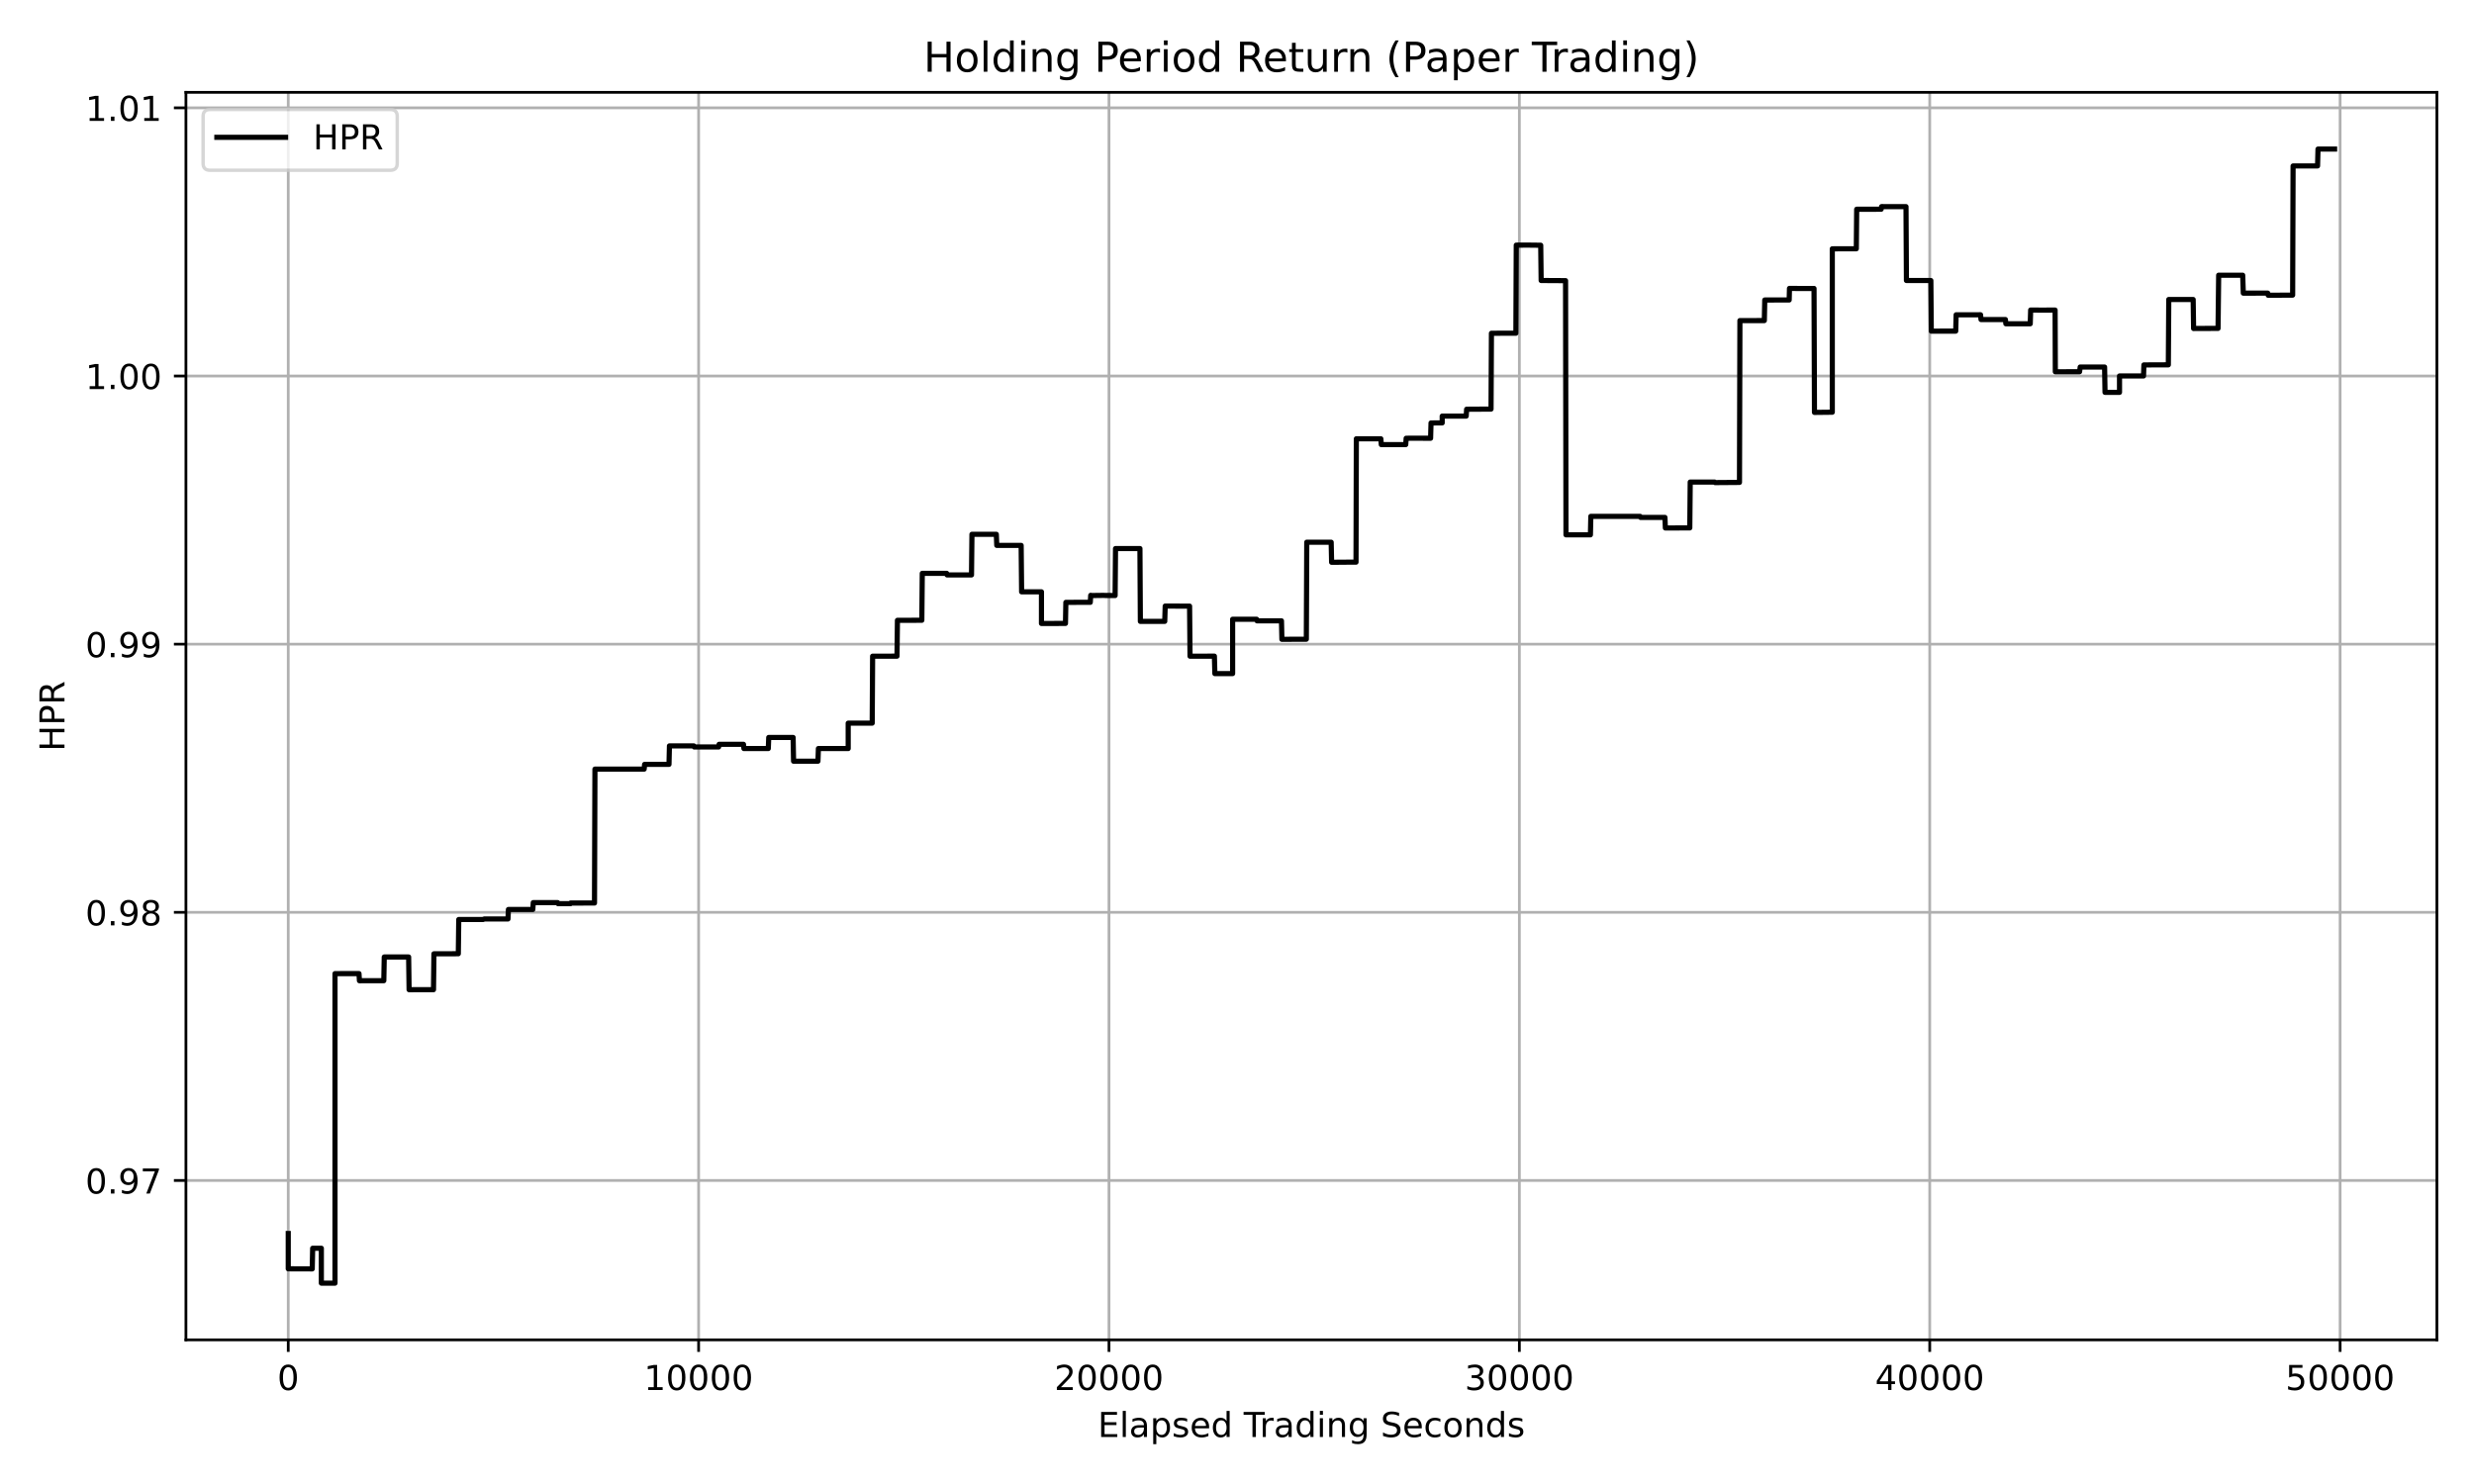
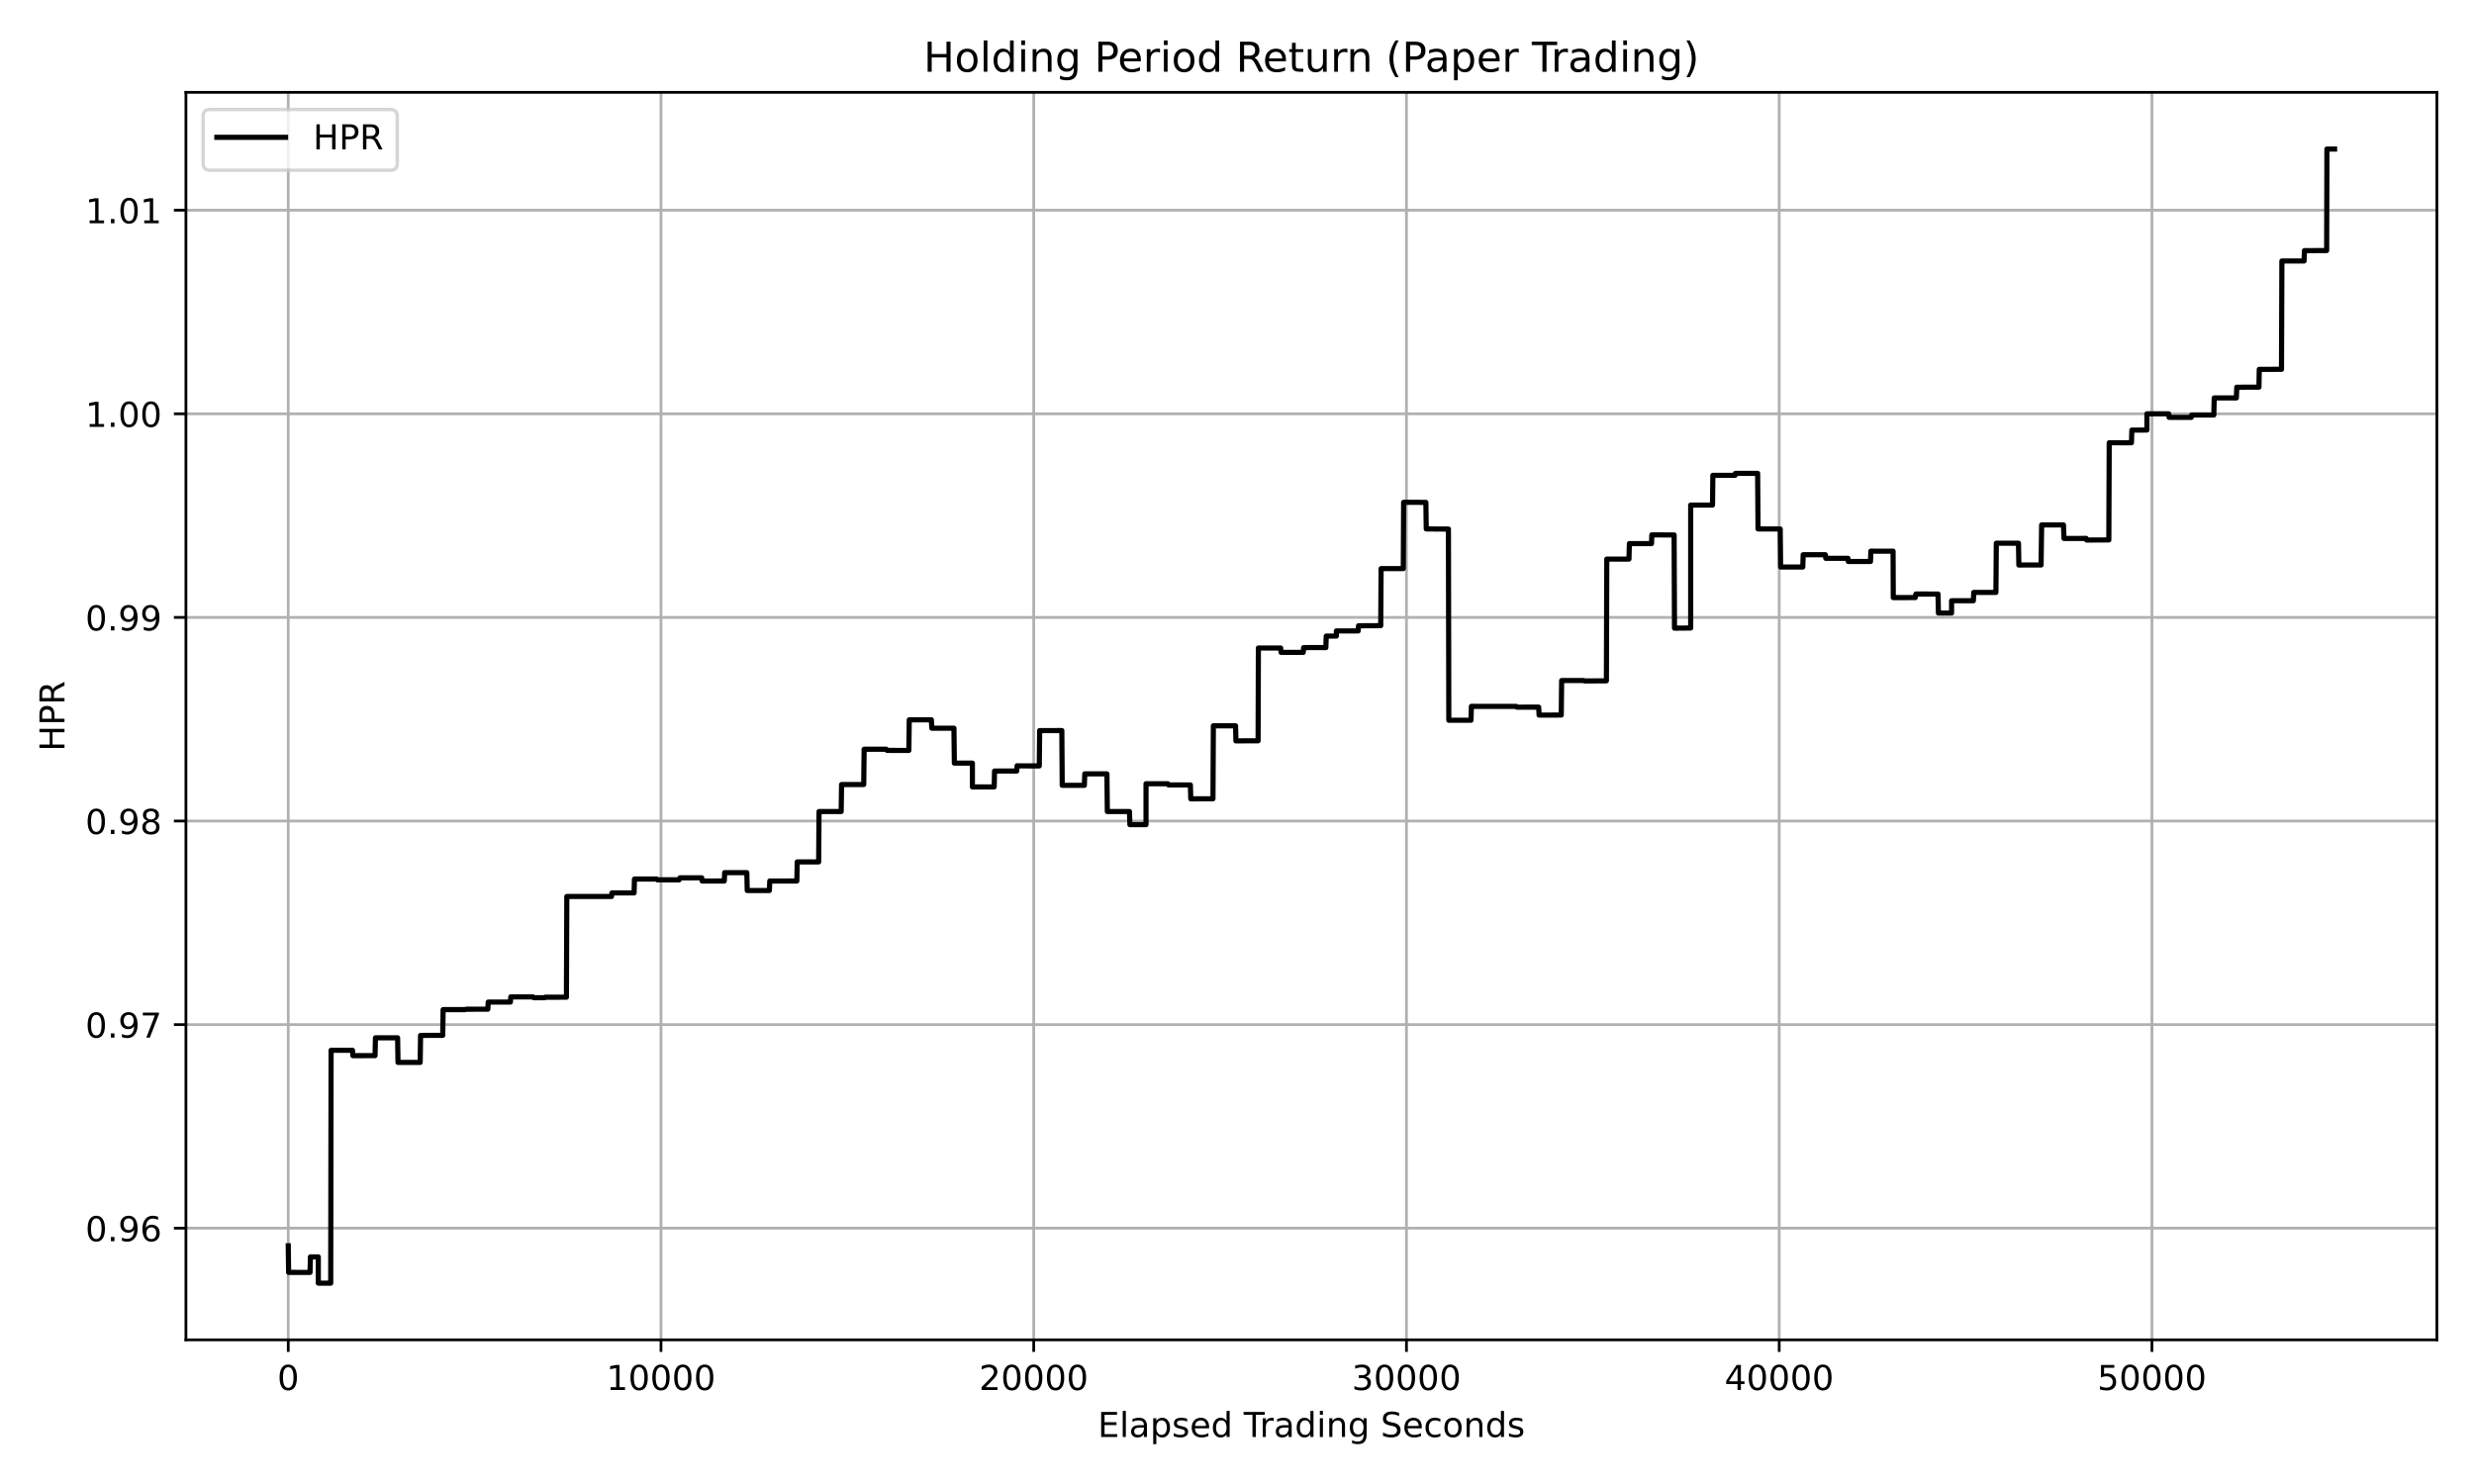
<svg xmlns="http://www.w3.org/2000/svg" xmlns:xlink="http://www.w3.org/1999/xlink" width="720pt" height="432pt" viewBox="0 0 720 432" version="1.1">
  <defs>
    <style type="text/css">*{stroke-linejoin: round; stroke-linecap: butt}</style>
  </defs>
  <g id="figure_1">
    <g id="patch_1">
      <path d="M 0 432  L 720 432  L 720 0  L 0 0  z " style="fill: #ffffff" />
    </g>
    <g id="axes_1">
      <g id="patch_2">
        <path d="M 54.11 390.04  L 709.2 390.04  L 709.2 26.88  L 54.11 26.88  z " style="fill: #ffffff" />
      </g>
      <g id="matplotlib.axis_1">
        <g id="xtick_1">
          <g id="line2d_1">
-             <path d="M 83.887 390.04  L 83.887 26.88  " clip-path="url(#p598e641871)" style="fill: none; stroke: #b0b0b0; stroke-width: 0.8; stroke-linecap: square" />
+             <path d="M 83.887 390.04  L 83.887 26.88  " clip-path="url(#p9ebdead557)" style="fill: none; stroke: #b0b0b0; stroke-width: 0.8; stroke-linecap: square" />
          </g>
          <g id="line2d_2">
            <defs>
-               <path id="mc5a1ea6e28" d="M 0 0  L 0 3.5  " style="stroke: #000000; stroke-width: 0.8" />
+               <path id="m9561de9e46" d="M 0 0  L 0 3.5  " style="stroke: #000000; stroke-width: 0.8" />
            </defs>
            <g>
-               <use xlink:href="#mc5a1ea6e28" x="83.887" y="390.04" style="stroke: #000000; stroke-width: 0.8" />
+               <use xlink:href="#m9561de9e46" x="83.887" y="390.04" style="stroke: #000000; stroke-width: 0.8" />
            </g>
          </g>
          <g id="text_1">
            <g transform="translate(80.70557 404.6384) scale(0.1 -0.1)">
              <defs>
                <path id="DejaVuSans-30" d="M 2034 4250  Q 1547 4250 1301 3770  Q 1056 3291 1056 2328  Q 1056 1369 1301 889  Q 1547 409 2034 409  Q 2525 409 2770 889  Q 3016 1369 3016 2328  Q 3016 3291 2770 3770  Q 2525 4250 2034 4250  z M 2034 4750  Q 2819 4750 3233 4129  Q 3647 3509 3647 2328  Q 3647 1150 3233 529  Q 2819 -91 2034 -91  Q 1250 -91 836 529  Q 422 1150 422 2328  Q 422 3509 836 4129  Q 1250 4750 2034 4750  z " transform="scale(0.015625)" />
              </defs>
              <use xlink:href="#DejaVuSans-30" />
            </g>
          </g>
        </g>
        <g id="xtick_2">
          <g id="line2d_3">
-             <path d="M 203.316 390.04  L 203.316 26.88  " clip-path="url(#p598e641871)" style="fill: none; stroke: #b0b0b0; stroke-width: 0.8; stroke-linecap: square" />
+             <path d="M 192.364 390.04  L 192.364 26.88  " clip-path="url(#p9ebdead557)" style="fill: none; stroke: #b0b0b0; stroke-width: 0.8; stroke-linecap: square" />
          </g>
          <g id="line2d_4">
            <g>
-               <use xlink:href="#mc5a1ea6e28" x="203.316" y="390.04" style="stroke: #000000; stroke-width: 0.8" />
+               <use xlink:href="#m9561de9e46" x="192.364" y="390.04" style="stroke: #000000; stroke-width: 0.8" />
            </g>
          </g>
          <g id="text_2">
-             <g transform="translate(187.4101 404.6384) scale(0.1 -0.1)">
+             <g transform="translate(176.4576 404.6384) scale(0.1 -0.1)">
              <defs>
                <path id="DejaVuSans-31" d="M 794 531  L 1825 531  L 1825 4091  L 703 3866  L 703 4441  L 1819 4666  L 2450 4666  L 2450 531  L 3481 531  L 3481 0  L 794 0  L 794 531  z " transform="scale(0.015625)" />
              </defs>
              <use xlink:href="#DejaVuSans-31" />
              <use xlink:href="#DejaVuSans-30" x="63.623" />
              <use xlink:href="#DejaVuSans-30" x="127.246" />
              <use xlink:href="#DejaVuSans-30" x="190.869" />
              <use xlink:href="#DejaVuSans-30" x="254.492" />
            </g>
          </g>
        </g>
        <g id="xtick_3">
          <g id="line2d_5">
-             <path d="M 322.746 390.04  L 322.746 26.88  " clip-path="url(#p598e641871)" style="fill: none; stroke: #b0b0b0; stroke-width: 0.8; stroke-linecap: square" />
+             <path d="M 300.841 390.04  L 300.841 26.88  " clip-path="url(#p9ebdead557)" style="fill: none; stroke: #b0b0b0; stroke-width: 0.8; stroke-linecap: square" />
          </g>
          <g id="line2d_6">
            <g>
-               <use xlink:href="#mc5a1ea6e28" x="322.746" y="390.04" style="stroke: #000000; stroke-width: 0.8" />
+               <use xlink:href="#m9561de9e46" x="300.841" y="390.04" style="stroke: #000000; stroke-width: 0.8" />
            </g>
          </g>
          <g id="text_3">
-             <g transform="translate(306.8395 404.6384) scale(0.1 -0.1)">
+             <g transform="translate(284.9346 404.6384) scale(0.1 -0.1)">
              <defs>
                <path id="DejaVuSans-32" d="M 1228 531  L 3431 531  L 3431 0  L 469 0  L 469 531  Q 828 903 1448 1529  Q 2069 2156 2228 2338  Q 2531 2678 2651 2914  Q 2772 3150 2772 3378  Q 2772 3750 2511 3984  Q 2250 4219 1831 4219  Q 1534 4219 1204 4116  Q 875 4013 500 3803  L 500 4441  Q 881 4594 1212 4672  Q 1544 4750 1819 4750  Q 2544 4750 2975 4387  Q 3406 4025 3406 3419  Q 3406 3131 3298 2873  Q 3191 2616 2906 2266  Q 2828 2175 2409 1742  Q 1991 1309 1228 531  z " transform="scale(0.015625)" />
              </defs>
              <use xlink:href="#DejaVuSans-32" />
              <use xlink:href="#DejaVuSans-30" x="63.623" />
              <use xlink:href="#DejaVuSans-30" x="127.246" />
              <use xlink:href="#DejaVuSans-30" x="190.869" />
              <use xlink:href="#DejaVuSans-30" x="254.492" />
            </g>
          </g>
        </g>
        <g id="xtick_4">
          <g id="line2d_7">
-             <path d="M 442.175 390.04  L 442.175 26.88  " clip-path="url(#p598e641871)" style="fill: none; stroke: #b0b0b0; stroke-width: 0.8; stroke-linecap: square" />
+             <path d="M 409.318 390.04  L 409.318 26.88  " clip-path="url(#p9ebdead557)" style="fill: none; stroke: #b0b0b0; stroke-width: 0.8; stroke-linecap: square" />
          </g>
          <g id="line2d_8">
            <g>
-               <use xlink:href="#mc5a1ea6e28" x="442.175" y="390.04" style="stroke: #000000; stroke-width: 0.8" />
+               <use xlink:href="#m9561de9e46" x="409.318" y="390.04" style="stroke: #000000; stroke-width: 0.8" />
            </g>
          </g>
          <g id="text_4">
-             <g transform="translate(426.269 404.6384) scale(0.1 -0.1)">
+             <g transform="translate(393.4116 404.6384) scale(0.1 -0.1)">
              <defs>
                <path id="DejaVuSans-33" d="M 2597 2516  Q 3050 2419 3304 2112  Q 3559 1806 3559 1356  Q 3559 666 3084 287  Q 2609 -91 1734 -91  Q 1441 -91 1130 -33  Q 819 25 488 141  L 488 750  Q 750 597 1062 519  Q 1375 441 1716 441  Q 2309 441 2620 675  Q 2931 909 2931 1356  Q 2931 1769 2642 2001  Q 2353 2234 1838 2234  L 1294 2234  L 1294 2753  L 1863 2753  Q 2328 2753 2575 2939  Q 2822 3125 2822 3475  Q 2822 3834 2567 4026  Q 2313 4219 1838 4219  Q 1578 4219 1281 4162  Q 984 4106 628 3988  L 628 4550  Q 988 4650 1302 4700  Q 1616 4750 1894 4750  Q 2613 4750 3031 4423  Q 3450 4097 3450 3541  Q 3450 3153 3228 2886  Q 3006 2619 2597 2516  z " transform="scale(0.015625)" />
              </defs>
              <use xlink:href="#DejaVuSans-33" />
              <use xlink:href="#DejaVuSans-30" x="63.623" />
              <use xlink:href="#DejaVuSans-30" x="127.246" />
              <use xlink:href="#DejaVuSans-30" x="190.869" />
              <use xlink:href="#DejaVuSans-30" x="254.492" />
            </g>
          </g>
        </g>
        <g id="xtick_5">
          <g id="line2d_9">
-             <path d="M 561.605 390.04  L 561.605 26.88  " clip-path="url(#p598e641871)" style="fill: none; stroke: #b0b0b0; stroke-width: 0.8; stroke-linecap: square" />
+             <path d="M 517.795 390.04  L 517.795 26.88  " clip-path="url(#p9ebdead557)" style="fill: none; stroke: #b0b0b0; stroke-width: 0.8; stroke-linecap: square" />
          </g>
          <g id="line2d_10">
            <g>
-               <use xlink:href="#mc5a1ea6e28" x="561.605" y="390.04" style="stroke: #000000; stroke-width: 0.8" />
+               <use xlink:href="#m9561de9e46" x="517.795" y="390.04" style="stroke: #000000; stroke-width: 0.8" />
            </g>
          </g>
          <g id="text_5">
-             <g transform="translate(545.6985 404.6384) scale(0.1 -0.1)">
+             <g transform="translate(501.8886 404.6384) scale(0.1 -0.1)">
              <defs>
                <path id="DejaVuSans-34" d="M 2419 4116  L 825 1625  L 2419 1625  L 2419 4116  z M 2253 4666  L 3047 4666  L 3047 1625  L 3713 1625  L 3713 1100  L 3047 1100  L 3047 0  L 2419 0  L 2419 1100  L 313 1100  L 313 1709  L 2253 4666  z " transform="scale(0.015625)" />
              </defs>
              <use xlink:href="#DejaVuSans-34" />
              <use xlink:href="#DejaVuSans-30" x="63.623" />
              <use xlink:href="#DejaVuSans-30" x="127.246" />
              <use xlink:href="#DejaVuSans-30" x="190.869" />
              <use xlink:href="#DejaVuSans-30" x="254.492" />
            </g>
          </g>
        </g>
        <g id="xtick_6">
          <g id="line2d_11">
-             <path d="M 681.034 390.04  L 681.034 26.88  " clip-path="url(#p598e641871)" style="fill: none; stroke: #b0b0b0; stroke-width: 0.8; stroke-linecap: square" />
+             <path d="M 626.272 390.04  L 626.272 26.88  " clip-path="url(#p9ebdead557)" style="fill: none; stroke: #b0b0b0; stroke-width: 0.8; stroke-linecap: square" />
          </g>
          <g id="line2d_12">
            <g>
-               <use xlink:href="#mc5a1ea6e28" x="681.034" y="390.04" style="stroke: #000000; stroke-width: 0.8" />
+               <use xlink:href="#m9561de9e46" x="626.272" y="390.04" style="stroke: #000000; stroke-width: 0.8" />
            </g>
          </g>
          <g id="text_6">
-             <g transform="translate(665.128 404.6384) scale(0.1 -0.1)">
+             <g transform="translate(610.3656 404.6384) scale(0.1 -0.1)">
              <defs>
                <path id="DejaVuSans-35" d="M 691 4666  L 3169 4666  L 3169 4134  L 1269 4134  L 1269 2991  Q 1406 3038 1543 3061  Q 1681 3084 1819 3084  Q 2600 3084 3056 2656  Q 3513 2228 3513 1497  Q 3513 744 3044 326  Q 2575 -91 1722 -91  Q 1428 -91 1123 -41  Q 819 9 494 109  L 494 744  Q 775 591 1075 516  Q 1375 441 1709 441  Q 2250 441 2565 725  Q 2881 1009 2881 1497  Q 2881 1984 2565 2268  Q 2250 2553 1709 2553  Q 1456 2553 1204 2497  Q 953 2441 691 2322  L 691 4666  z " transform="scale(0.015625)" />
              </defs>
              <use xlink:href="#DejaVuSans-35" />
              <use xlink:href="#DejaVuSans-30" x="63.623" />
              <use xlink:href="#DejaVuSans-30" x="127.246" />
              <use xlink:href="#DejaVuSans-30" x="190.869" />
              <use xlink:href="#DejaVuSans-30" x="254.492" />
            </g>
          </g>
        </g>
        <g id="text_7">
          <g transform="translate(319.4855 418.3166) scale(0.1 -0.1)">
            <defs>
              <path id="DejaVuSans-45" d="M 628 4666  L 3578 4666  L 3578 4134  L 1259 4134  L 1259 2753  L 3481 2753  L 3481 2222  L 1259 2222  L 1259 531  L 3634 531  L 3634 0  L 628 0  L 628 4666  z " transform="scale(0.015625)" />
              <path id="DejaVuSans-6c" d="M 603 4863  L 1178 4863  L 1178 0  L 603 0  L 603 4863  z " transform="scale(0.015625)" />
              <path id="DejaVuSans-61" d="M 2194 1759  Q 1497 1759 1228 1600  Q 959 1441 959 1056  Q 959 750 1161 570  Q 1363 391 1709 391  Q 2188 391 2477 730  Q 2766 1069 2766 1631  L 2766 1759  L 2194 1759  z M 3341 1997  L 3341 0  L 2766 0  L 2766 531  Q 2569 213 2275 61  Q 1981 -91 1556 -91  Q 1019 -91 701 211  Q 384 513 384 1019  Q 384 1609 779 1909  Q 1175 2209 1959 2209  L 2766 2209  L 2766 2266  Q 2766 2663 2505 2880  Q 2244 3097 1772 3097  Q 1472 3097 1187 3025  Q 903 2953 641 2809  L 641 3341  Q 956 3463 1253 3523  Q 1550 3584 1831 3584  Q 2591 3584 2966 3190  Q 3341 2797 3341 1997  z " transform="scale(0.015625)" />
              <path id="DejaVuSans-70" d="M 1159 525  L 1159 -1331  L 581 -1331  L 581 3500  L 1159 3500  L 1159 2969  Q 1341 3281 1617 3432  Q 1894 3584 2278 3584  Q 2916 3584 3314 3078  Q 3713 2572 3713 1747  Q 3713 922 3314 415  Q 2916 -91 2278 -91  Q 1894 -91 1617 61  Q 1341 213 1159 525  z M 3116 1747  Q 3116 2381 2855 2742  Q 2594 3103 2138 3103  Q 1681 3103 1420 2742  Q 1159 2381 1159 1747  Q 1159 1113 1420 752  Q 1681 391 2138 391  Q 2594 391 2855 752  Q 3116 1113 3116 1747  z " transform="scale(0.015625)" />
              <path id="DejaVuSans-73" d="M 2834 3397  L 2834 2853  Q 2591 2978 2328 3040  Q 2066 3103 1784 3103  Q 1356 3103 1142 2972  Q 928 2841 928 2578  Q 928 2378 1081 2264  Q 1234 2150 1697 2047  L 1894 2003  Q 2506 1872 2764 1633  Q 3022 1394 3022 966  Q 3022 478 2636 193  Q 2250 -91 1575 -91  Q 1294 -91 989 -36  Q 684 19 347 128  L 347 722  Q 666 556 975 473  Q 1284 391 1588 391  Q 1994 391 2212 530  Q 2431 669 2431 922  Q 2431 1156 2273 1281  Q 2116 1406 1581 1522  L 1381 1569  Q 847 1681 609 1914  Q 372 2147 372 2553  Q 372 3047 722 3315  Q 1072 3584 1716 3584  Q 2034 3584 2315 3537  Q 2597 3491 2834 3397  z " transform="scale(0.015625)" />
              <path id="DejaVuSans-65" d="M 3597 1894  L 3597 1613  L 953 1613  Q 991 1019 1311 708  Q 1631 397 2203 397  Q 2534 397 2845 478  Q 3156 559 3463 722  L 3463 178  Q 3153 47 2828 -22  Q 2503 -91 2169 -91  Q 1331 -91 842 396  Q 353 884 353 1716  Q 353 2575 817 3079  Q 1281 3584 2069 3584  Q 2775 3584 3186 3129  Q 3597 2675 3597 1894  z M 3022 2063  Q 3016 2534 2758 2815  Q 2500 3097 2075 3097  Q 1594 3097 1305 2825  Q 1016 2553 972 2059  L 3022 2063  z " transform="scale(0.015625)" />
              <path id="DejaVuSans-64" d="M 2906 2969  L 2906 4863  L 3481 4863  L 3481 0  L 2906 0  L 2906 525  Q 2725 213 2448 61  Q 2172 -91 1784 -91  Q 1150 -91 751 415  Q 353 922 353 1747  Q 353 2572 751 3078  Q 1150 3584 1784 3584  Q 2172 3584 2448 3432  Q 2725 3281 2906 2969  z M 947 1747  Q 947 1113 1208 752  Q 1469 391 1925 391  Q 2381 391 2643 752  Q 2906 1113 2906 1747  Q 2906 2381 2643 2742  Q 2381 3103 1925 3103  Q 1469 3103 1208 2742  Q 947 2381 947 1747  z " transform="scale(0.015625)" />
              <path id="DejaVuSans-20" transform="scale(0.015625)" />
              <path id="DejaVuSans-54" d="M -19 4666  L 3928 4666  L 3928 4134  L 2272 4134  L 2272 0  L 1638 0  L 1638 4134  L -19 4134  L -19 4666  z " transform="scale(0.015625)" />
              <path id="DejaVuSans-72" d="M 2631 2963  Q 2534 3019 2420 3045  Q 2306 3072 2169 3072  Q 1681 3072 1420 2755  Q 1159 2438 1159 1844  L 1159 0  L 581 0  L 581 3500  L 1159 3500  L 1159 2956  Q 1341 3275 1631 3429  Q 1922 3584 2338 3584  Q 2397 3584 2469 3576  Q 2541 3569 2628 3553  L 2631 2963  z " transform="scale(0.015625)" />
              <path id="DejaVuSans-69" d="M 603 3500  L 1178 3500  L 1178 0  L 603 0  L 603 3500  z M 603 4863  L 1178 4863  L 1178 4134  L 603 4134  L 603 4863  z " transform="scale(0.015625)" />
              <path id="DejaVuSans-6e" d="M 3513 2113  L 3513 0  L 2938 0  L 2938 2094  Q 2938 2591 2744 2837  Q 2550 3084 2163 3084  Q 1697 3084 1428 2787  Q 1159 2491 1159 1978  L 1159 0  L 581 0  L 581 3500  L 1159 3500  L 1159 2956  Q 1366 3272 1645 3428  Q 1925 3584 2291 3584  Q 2894 3584 3203 3211  Q 3513 2838 3513 2113  z " transform="scale(0.015625)" />
              <path id="DejaVuSans-67" d="M 2906 1791  Q 2906 2416 2648 2759  Q 2391 3103 1925 3103  Q 1463 3103 1205 2759  Q 947 2416 947 1791  Q 947 1169 1205 825  Q 1463 481 1925 481  Q 2391 481 2648 825  Q 2906 1169 2906 1791  z M 3481 434  Q 3481 -459 3084 -895  Q 2688 -1331 1869 -1331  Q 1566 -1331 1297 -1286  Q 1028 -1241 775 -1147  L 775 -588  Q 1028 -725 1275 -790  Q 1522 -856 1778 -856  Q 2344 -856 2625 -561  Q 2906 -266 2906 331  L 2906 616  Q 2728 306 2450 153  Q 2172 0 1784 0  Q 1141 0 747 490  Q 353 981 353 1791  Q 353 2603 747 3093  Q 1141 3584 1784 3584  Q 2172 3584 2450 3431  Q 2728 3278 2906 2969  L 2906 3500  L 3481 3500  L 3481 434  z " transform="scale(0.015625)" />
              <path id="DejaVuSans-53" d="M 3425 4513  L 3425 3897  Q 3066 4069 2747 4153  Q 2428 4238 2131 4238  Q 1616 4238 1336 4038  Q 1056 3838 1056 3469  Q 1056 3159 1242 3001  Q 1428 2844 1947 2747  L 2328 2669  Q 3034 2534 3370 2195  Q 3706 1856 3706 1288  Q 3706 609 3251 259  Q 2797 -91 1919 -91  Q 1588 -91 1214 -16  Q 841 59 441 206  L 441 856  Q 825 641 1194 531  Q 1563 422 1919 422  Q 2459 422 2753 634  Q 3047 847 3047 1241  Q 3047 1584 2836 1778  Q 2625 1972 2144 2069  L 1759 2144  Q 1053 2284 737 2584  Q 422 2884 422 3419  Q 422 4038 858 4394  Q 1294 4750 2059 4750  Q 2388 4750 2728 4690  Q 3069 4631 3425 4513  z " transform="scale(0.015625)" />
              <path id="DejaVuSans-63" d="M 3122 3366  L 3122 2828  Q 2878 2963 2633 3030  Q 2388 3097 2138 3097  Q 1578 3097 1268 2742  Q 959 2388 959 1747  Q 959 1106 1268 751  Q 1578 397 2138 397  Q 2388 397 2633 464  Q 2878 531 3122 666  L 3122 134  Q 2881 22 2623 -34  Q 2366 -91 2075 -91  Q 1284 -91 818 406  Q 353 903 353 1747  Q 353 2603 823 3093  Q 1294 3584 2113 3584  Q 2378 3584 2631 3529  Q 2884 3475 3122 3366  z " transform="scale(0.015625)" />
              <path id="DejaVuSans-6f" d="M 1959 3097  Q 1497 3097 1228 2736  Q 959 2375 959 1747  Q 959 1119 1226 758  Q 1494 397 1959 397  Q 2419 397 2687 759  Q 2956 1122 2956 1747  Q 2956 2369 2687 2733  Q 2419 3097 1959 3097  z M 1959 3584  Q 2709 3584 3137 3096  Q 3566 2609 3566 1747  Q 3566 888 3137 398  Q 2709 -91 1959 -91  Q 1206 -91 779 398  Q 353 888 353 1747  Q 353 2609 779 3096  Q 1206 3584 1959 3584  z " transform="scale(0.015625)" />
            </defs>
            <use xlink:href="#DejaVuSans-45" />
            <use xlink:href="#DejaVuSans-6c" x="63.184" />
            <use xlink:href="#DejaVuSans-61" x="90.967" />
            <use xlink:href="#DejaVuSans-70" x="152.246" />
            <use xlink:href="#DejaVuSans-73" x="215.723" />
            <use xlink:href="#DejaVuSans-65" x="267.822" />
            <use xlink:href="#DejaVuSans-64" x="329.346" />
            <use xlink:href="#DejaVuSans-20" x="392.822" />
            <use xlink:href="#DejaVuSans-54" x="424.609" />
            <use xlink:href="#DejaVuSans-72" x="470.943" />
            <use xlink:href="#DejaVuSans-61" x="512.057" />
            <use xlink:href="#DejaVuSans-64" x="573.336" />
            <use xlink:href="#DejaVuSans-69" x="636.812" />
            <use xlink:href="#DejaVuSans-6e" x="664.596" />
            <use xlink:href="#DejaVuSans-67" x="727.975" />
            <use xlink:href="#DejaVuSans-20" x="791.451" />
            <use xlink:href="#DejaVuSans-53" x="823.238" />
            <use xlink:href="#DejaVuSans-65" x="886.715" />
            <use xlink:href="#DejaVuSans-63" x="948.238" />
            <use xlink:href="#DejaVuSans-6f" x="1003.219" />
            <use xlink:href="#DejaVuSans-6e" x="1064.4" />
            <use xlink:href="#DejaVuSans-64" x="1127.779" />
            <use xlink:href="#DejaVuSans-73" x="1191.256" />
          </g>
        </g>
      </g>
      <g id="matplotlib.axis_2">
        <g id="ytick_1">
          <g id="line2d_13">
-             <path d="M 54.11 343.647  L 709.2 343.647  " clip-path="url(#p598e641871)" style="fill: none; stroke: #b0b0b0; stroke-width: 0.8; stroke-linecap: square" />
+             <path d="M 54.11 357.526  L 709.2 357.526  " clip-path="url(#p9ebdead557)" style="fill: none; stroke: #b0b0b0; stroke-width: 0.8; stroke-linecap: square" />
          </g>
          <g id="line2d_14">
            <defs>
-               <path id="md1d8e76435" d="M 0 0  L -3.5 0  " style="stroke: #000000; stroke-width: 0.8" />
+               <path id="mff6a9e1e32" d="M 0 0  L -3.5 0  " style="stroke: #000000; stroke-width: 0.8" />
            </defs>
            <g>
-               <use xlink:href="#md1d8e76435" x="54.11" y="343.647" style="stroke: #000000; stroke-width: 0.8" />
+               <use xlink:href="#mff6a9e1e32" x="54.11" y="357.526" style="stroke: #000000; stroke-width: 0.8" />
            </g>
          </g>
          <g id="text_8">
-             <g transform="translate(24.84437 347.4464) scale(0.1 -0.1)">
+             <g transform="translate(24.84437 361.3257) scale(0.1 -0.1)">
              <defs>
                <path id="DejaVuSans-2e" d="M 684 794  L 1344 794  L 1344 0  L 684 0  L 684 794  z " transform="scale(0.015625)" />
                <path id="DejaVuSans-39" d="M 703 97  L 703 672  Q 941 559 1184 500  Q 1428 441 1663 441  Q 2288 441 2617 861  Q 2947 1281 2994 2138  Q 2813 1869 2534 1725  Q 2256 1581 1919 1581  Q 1219 1581 811 2004  Q 403 2428 403 3163  Q 403 3881 828 4315  Q 1253 4750 1959 4750  Q 2769 4750 3195 4129  Q 3622 3509 3622 2328  Q 3622 1225 3098 567  Q 2575 -91 1691 -91  Q 1453 -91 1209 -44  Q 966 3 703 97  z M 1959 2075  Q 2384 2075 2632 2365  Q 2881 2656 2881 3163  Q 2881 3666 2632 3958  Q 2384 4250 1959 4250  Q 1534 4250 1286 3958  Q 1038 3666 1038 3163  Q 1038 2656 1286 2365  Q 1534 2075 1959 2075  z " transform="scale(0.015625)" />
+                 <path id="DejaVuSans-36" d="M 2113 2584  Q 1688 2584 1439 2293  Q 1191 2003 1191 1497  Q 1191 994 1439 701  Q 1688 409 2113 409  Q 2538 409 2786 701  Q 3034 994 3034 1497  Q 3034 2003 2786 2293  Q 2538 2584 2113 2584  z M 3366 4563  L 3366 3988  Q 3128 4100 2886 4159  Q 2644 4219 2406 4219  Q 1781 4219 1451 3797  Q 1122 3375 1075 2522  Q 1259 2794 1537 2939  Q 1816 3084 2150 3084  Q 2853 3084 3261 2657  Q 3669 2231 3669 1497  Q 3669 778 3244 343  Q 2819 -91 2113 -91  Q 1303 -91 875 529  Q 447 1150 447 2328  Q 447 3434 972 4092  Q 1497 4750 2381 4750  Q 2619 4750 2861 4703  Q 3103 4656 3366 4563  z " transform="scale(0.015625)" />
+               </defs>
+               <use xlink:href="#DejaVuSans-30" />
+               <use xlink:href="#DejaVuSans-2e" x="63.623" />
+               <use xlink:href="#DejaVuSans-39" x="95.41" />
+               <use xlink:href="#DejaVuSans-36" x="159.033" />
+             </g>
+           </g>
+         </g>
+         <g id="ytick_2">
+           <g id="line2d_15">
+             <path d="M 54.11 298.261  L 709.2 298.261  " clip-path="url(#p9ebdead557)" style="fill: none; stroke: #b0b0b0; stroke-width: 0.8; stroke-linecap: square" />
+           </g>
+           <g id="line2d_16">
+             <g>
+               <use xlink:href="#mff6a9e1e32" x="54.11" y="298.261" style="stroke: #000000; stroke-width: 0.8" />
+             </g>
+           </g>
+           <g id="text_9">
+             <g transform="translate(24.84437 302.0597) scale(0.1 -0.1)">
+               <defs>
                <path id="DejaVuSans-37" d="M 525 4666  L 3525 4666  L 3525 4397  L 1831 0  L 1172 0  L 2766 4134  L 525 4134  L 525 4666  z " transform="scale(0.015625)" />
              </defs>
              <use xlink:href="#DejaVuSans-30" />
              <use xlink:href="#DejaVuSans-2e" x="63.623" />
              <use xlink:href="#DejaVuSans-39" x="95.41" />
              <use xlink:href="#DejaVuSans-37" x="159.033" />
            </g>
          </g>
        </g>
-         <g id="ytick_2">
-           <g id="line2d_15">
-             <path d="M 54.11 265.583  L 709.2 265.583  " clip-path="url(#p598e641871)" style="fill: none; stroke: #b0b0b0; stroke-width: 0.8; stroke-linecap: square" />
-           </g>
-           <g id="line2d_16">
-             <g>
-               <use xlink:href="#md1d8e76435" x="54.11" y="265.583" style="stroke: #000000; stroke-width: 0.8" />
-             </g>
-           </g>
-           <g id="text_9">
-             <g transform="translate(24.84437 269.3821) scale(0.1 -0.1)">
+         <g id="ytick_3">
+           <g id="line2d_17">
+             <path d="M 54.11 238.995  L 709.2 238.995  " clip-path="url(#p9ebdead557)" style="fill: none; stroke: #b0b0b0; stroke-width: 0.8; stroke-linecap: square" />
+           </g>
+           <g id="line2d_18">
+             <g>
+               <use xlink:href="#mff6a9e1e32" x="54.11" y="238.995" style="stroke: #000000; stroke-width: 0.8" />
+             </g>
+           </g>
+           <g id="text_10">
+             <g transform="translate(24.84437 242.7938) scale(0.1 -0.1)">
              <defs>
                <path id="DejaVuSans-38" d="M 2034 2216  Q 1584 2216 1326 1975  Q 1069 1734 1069 1313  Q 1069 891 1326 650  Q 1584 409 2034 409  Q 2484 409 2743 651  Q 3003 894 3003 1313  Q 3003 1734 2745 1975  Q 2488 2216 2034 2216  z M 1403 2484  Q 997 2584 770 2862  Q 544 3141 544 3541  Q 544 4100 942 4425  Q 1341 4750 2034 4750  Q 2731 4750 3128 4425  Q 3525 4100 3525 3541  Q 3525 3141 3298 2862  Q 3072 2584 2669 2484  Q 3125 2378 3379 2068  Q 3634 1759 3634 1313  Q 3634 634 3220 271  Q 2806 -91 2034 -91  Q 1263 -91 848 271  Q 434 634 434 1313  Q 434 1759 690 2068  Q 947 2378 1403 2484  z M 1172 3481  Q 1172 3119 1398 2916  Q 1625 2713 2034 2713  Q 2441 2713 2670 2916  Q 2900 3119 2900 3481  Q 2900 3844 2670 4047  Q 2441 4250 2034 4250  Q 1625 4250 1398 4047  Q 1172 3844 1172 3481  z " transform="scale(0.015625)" />
              </defs>
              <use xlink:href="#DejaVuSans-30" />
              <use xlink:href="#DejaVuSans-2e" x="63.623" />
              <use xlink:href="#DejaVuSans-39" x="95.41" />
              <use xlink:href="#DejaVuSans-38" x="159.033" />
            </g>
          </g>
        </g>
-         <g id="ytick_3">
-           <g id="line2d_17">
-             <path d="M 54.11 187.518  L 709.2 187.518  " clip-path="url(#p598e641871)" style="fill: none; stroke: #b0b0b0; stroke-width: 0.8; stroke-linecap: square" />
-           </g>
-           <g id="line2d_18">
-             <g>
-               <use xlink:href="#md1d8e76435" x="54.11" y="187.518" style="stroke: #000000; stroke-width: 0.8" />
-             </g>
-           </g>
-           <g id="text_10">
-             <g transform="translate(24.84437 191.3177) scale(0.1 -0.1)">
+         <g id="ytick_4">
+           <g id="line2d_19">
+             <path d="M 54.11 179.729  L 709.2 179.729  " clip-path="url(#p9ebdead557)" style="fill: none; stroke: #b0b0b0; stroke-width: 0.8; stroke-linecap: square" />
+           </g>
+           <g id="line2d_20">
+             <g>
+               <use xlink:href="#mff6a9e1e32" x="54.11" y="179.729" style="stroke: #000000; stroke-width: 0.8" />
+             </g>
+           </g>
+           <g id="text_11">
+             <g transform="translate(24.84437 183.5279) scale(0.1 -0.1)">
              <use xlink:href="#DejaVuSans-30" />
              <use xlink:href="#DejaVuSans-2e" x="63.623" />
              <use xlink:href="#DejaVuSans-39" x="95.41" />
              <use xlink:href="#DejaVuSans-39" x="159.033" />
            </g>
          </g>
        </g>
-         <g id="ytick_4">
-           <g id="line2d_19">
-             <path d="M 54.11 109.454  L 709.2 109.454  " clip-path="url(#p598e641871)" style="fill: none; stroke: #b0b0b0; stroke-width: 0.8; stroke-linecap: square" />
-           </g>
-           <g id="line2d_20">
-             <g>
-               <use xlink:href="#md1d8e76435" x="54.11" y="109.454" style="stroke: #000000; stroke-width: 0.8" />
-             </g>
-           </g>
-           <g id="text_11">
-             <g transform="translate(24.84437 113.2534) scale(0.1 -0.1)">
+         <g id="ytick_5">
+           <g id="line2d_21">
+             <path d="M 54.11 120.463  L 709.2 120.463  " clip-path="url(#p9ebdead557)" style="fill: none; stroke: #b0b0b0; stroke-width: 0.8; stroke-linecap: square" />
+           </g>
+           <g id="line2d_22">
+             <g>
+               <use xlink:href="#mff6a9e1e32" x="54.11" y="120.463" style="stroke: #000000; stroke-width: 0.8" />
+             </g>
+           </g>
+           <g id="text_12">
+             <g transform="translate(24.84437 124.2619) scale(0.1 -0.1)">
              <use xlink:href="#DejaVuSans-31" />
              <use xlink:href="#DejaVuSans-2e" x="63.623" />
              <use xlink:href="#DejaVuSans-30" x="95.41" />
              <use xlink:href="#DejaVuSans-30" x="159.033" />
            </g>
          </g>
        </g>
-         <g id="ytick_5">
-           <g id="line2d_21">
-             <path d="M 54.11 31.39  L 709.2 31.39  " clip-path="url(#p598e641871)" style="fill: none; stroke: #b0b0b0; stroke-width: 0.8; stroke-linecap: square" />
-           </g>
-           <g id="line2d_22">
-             <g>
-               <use xlink:href="#md1d8e76435" x="54.11" y="31.39" style="stroke: #000000; stroke-width: 0.8" />
-             </g>
-           </g>
-           <g id="text_12">
-             <g transform="translate(24.84437 35.18905) scale(0.1 -0.1)">
+         <g id="ytick_6">
+           <g id="line2d_23">
+             <path d="M 54.11 61.197  L 709.2 61.197  " clip-path="url(#p9ebdead557)" style="fill: none; stroke: #b0b0b0; stroke-width: 0.8; stroke-linecap: square" />
+           </g>
+           <g id="line2d_24">
+             <g>
+               <use xlink:href="#mff6a9e1e32" x="54.11" y="61.197" style="stroke: #000000; stroke-width: 0.8" />
+             </g>
+           </g>
+           <g id="text_13">
+             <g transform="translate(24.84437 64.99597) scale(0.1 -0.1)">
              <use xlink:href="#DejaVuSans-31" />
              <use xlink:href="#DejaVuSans-2e" x="63.623" />
              <use xlink:href="#DejaVuSans-30" x="95.41" />
              <use xlink:href="#DejaVuSans-31" x="159.033" />
            </g>
          </g>
        </g>
-         <g id="text_13">
+         <g id="text_14">
          <g transform="translate(18.76469 218.7092) rotate(-90) scale(0.1 -0.1)">
            <defs>
              <path id="DejaVuSans-48" d="M 628 4666  L 1259 4666  L 1259 2753  L 3553 2753  L 3553 4666  L 4184 4666  L 4184 0  L 3553 0  L 3553 2222  L 1259 2222  L 1259 0  L 628 0  L 628 4666  z " transform="scale(0.015625)" />
              <path id="DejaVuSans-50" d="M 1259 4147  L 1259 2394  L 2053 2394  Q 2494 2394 2734 2622  Q 2975 2850 2975 3272  Q 2975 3691 2734 3919  Q 2494 4147 2053 4147  L 1259 4147  z M 628 4666  L 2053 4666  Q 2838 4666 3239 4311  Q 3641 3956 3641 3272  Q 3641 2581 3239 2228  Q 2838 1875 2053 1875  L 1259 1875  L 1259 0  L 628 0  L 628 4666  z " transform="scale(0.015625)" />
              <path id="DejaVuSans-52" d="M 2841 2188  Q 3044 2119 3236 1894  Q 3428 1669 3622 1275  L 4263 0  L 3584 0  L 2988 1197  Q 2756 1666 2539 1819  Q 2322 1972 1947 1972  L 1259 1972  L 1259 0  L 628 0  L 628 4666  L 2053 4666  Q 2853 4666 3247 4331  Q 3641 3997 3641 3322  Q 3641 2881 3436 2590  Q 3231 2300 2841 2188  z M 1259 4147  L 1259 2491  L 2053 2491  Q 2509 2491 2742 2702  Q 2975 2913 2975 3322  Q 2975 3731 2742 3939  Q 2509 4147 2053 4147  L 1259 4147  z " transform="scale(0.015625)" />
            </defs>
            <use xlink:href="#DejaVuSans-48" />
            <use xlink:href="#DejaVuSans-50" x="75.195" />
            <use xlink:href="#DejaVuSans-52" x="135.498" />
          </g>
        </g>
      </g>
-       <g id="line2d_23">
-         <path d="M 83.887 359.074  L 83.887 369.357  L 88.701 369.371  L 90.868 369.38  L 90.994 363.376  L 93.52 363.374  L 93.52 373.531  L 97.495 373.532  L 97.495 283.425  L 98.942 283.422  L 104.474 283.419  L 104.604 285.494  L 111.698 285.484  L 111.831 278.582  L 118.925 278.584  L 119.057 288.105  L 126.16 288.101  L 126.285 277.66  L 133.382 277.638  L 133.51 267.675  L 140.605 267.674  L 140.859 267.522  L 147.835 267.516  L 147.966 264.756  L 155.061 264.755  L 155.193 262.759  L 162.293 262.757  L 162.421 263.067  L 166.035 263.067  L 166.035 262.878  L 173.017 262.873  L 173.144 223.895  L 187.469 223.892  L 187.597 222.513  L 194.695 222.506  L 194.823 217.137  L 201.923 217.135  L 202.049 217.444  L 209.143 217.443  L 209.273 216.676  L 216.371 216.674  L 216.498 217.905  L 223.595 217.904  L 223.723 214.679  L 230.82 214.679  L 230.95 221.591  L 238.047 221.584  L 238.176 217.905  L 246.848 217.903  L 246.848 210.517  L 253.836 210.504  L 253.955 191.022  L 261.05 191.01  L 261.18 180.577  L 268.277 180.561  L 268.407 166.905  L 275.505 166.904  L 275.63 167.366  L 275.636 167.361  L 282.733 167.365  L 282.862 155.537  L 289.956 155.538  L 290.088 158.764  L 297.182 158.769  L 297.317 172.282  L 303.094 172.285  L 303.094 181.498  L 310.08 181.482  L 310.195 175.354  L 310.2 175.355  L 313.211 175.342  L 314.293 175.335  L 317.303 175.343  L 317.428 173.301  L 317.667 173.362  L 321.159 173.32  L 321.763 173.348  L 323.685 173.349  L 324.528 173.364  L 324.646 159.685  L 324.653 159.687  L 331.75 159.681  L 331.878 180.885  L 338.972 180.88  L 339.105 176.429  L 342.592 176.438  L 346.201 176.447  L 346.33 191.022  L 353.42 191.009  L 353.557 196.092  L 357.522 196.083  L 358.726 196.082  L 358.726 180.27  L 365.713 180.268  L 365.832 180.73  L 372.943 180.73  L 373.067 186.107  L 380.178 186.076  L 380.302 157.841  L 387.409 157.843  L 387.534 163.679  L 391.388 163.66  L 392.231 163.641  L 394.638 163.642  L 394.731 127.734  L 394.762 127.734  L 401.867 127.736  L 401.991 129.424  L 409.105 129.425  L 409.229 127.579  L 410.678 127.569  L 416.341 127.575  L 416.466 123.126  L 419.719 123.106  L 419.719 121.129  L 426.707 121.126  L 426.827 119.132  L 433.932 119.088  L 434.047 97.012  L 434.056 97.014  L 436.585 97.006  L 439.477 97  L 441.161 97.002  L 441.273 71.358  L 441.285 71.359  L 445.021 71.352  L 448.391 71.39  L 448.516 81.655  L 452.729 81.681  L 455.62 81.695  L 455.744 155.692  L 462.851 155.688  L 462.975 150.314  L 465.743 150.318  L 477.315 150.316  L 477.435 150.622  L 484.541 150.622  L 484.665 153.695  L 491.773 153.677  L 491.898 140.33  L 499.005 140.329  L 499.13 140.484  L 506.237 140.432  L 506.361 93.325  L 513.468 93.322  L 513.592 87.333  L 520.699 87.325  L 520.785 83.954  L 520.823 83.96  L 524.314 83.98  L 527.932 83.979  L 528.058 120.053  L 533.245 119.997  L 533.245 72.434  L 540.237 72.417  L 540.345 60.913  L 540.357 60.913  L 547.464 60.91  L 547.589 60.145  L 554.697 60.157  L 554.822 81.652  L 561.93 81.667  L 562.055 96.397  L 569.164 96.392  L 569.289 91.635  L 576.397 91.633  L 576.522 93.017  L 583.627 93.018  L 583.751 94.247  L 590.854 94.248  L 590.978 90.252  L 593.87 90.274  L 598.09 90.264  L 598.155 108.225  L 598.215 108.224  L 605.209 108.22  L 605.389 106.843  L 612.495 106.851  L 612.619 114.216  L 616.835 114.218  L 616.835 109.446  L 623.823 109.444  L 623.935 106.228  L 623.943 106.231  L 629.962 106.206  L 631.045 106.205  L 631.169 87.18  L 638.27 87.187  L 638.394 95.629  L 639.12 95.613  L 644.057 95.604  L 645.513 95.599  L 645.692 80.114  L 652.686 80.119  L 652.86 85.337  L 659.976 85.329  L 660.102 85.951  L 667.222 85.91  L 667.348 48.314  L 669.76 48.313  L 674.473 48.299  L 674.6 43.4  L 679.423 43.387  L 679.423 43.387  " clip-path="url(#p598e641871)" style="fill: none; stroke: #000000; stroke-width: 1.5; stroke-linecap: square" />
+       <g id="line2d_25">
+         <path d="M 83.887 362.657  L 83.995 370.394  L 90.227 370.409  L 90.342 365.892  L 92.637 365.891  L 92.637 373.532  L 92.745 373.531  L 96.247 373.532  L 96.355 305.745  L 98.325 305.747  L 102.586 305.748  L 102.704 307.308  L 109.148 307.301  L 109.269 302.108  L 115.712 302.11  L 115.832 309.272  L 122.283 309.269  L 122.397 301.415  L 128.843 301.398  L 128.96 293.904  L 135.403 293.903  L 135.634 293.789  L 141.97 293.784  L 142.09 291.709  L 148.534 291.708  L 148.654 290.207  L 155.103 290.205  L 155.328 290.437  L 158.502 290.438  L 158.61 290.295  L 164.843 290.292  L 164.958 260.972  L 177.97 260.969  L 178.086 259.932  L 184.533 259.927  L 184.65 255.888  L 191.098 255.887  L 191.321 256.12  L 197.656 256.119  L 197.883 255.542  L 204.221 255.54  L 204.337 256.466  L 210.783 256.465  L 210.899 254.039  L 217.345 254.04  L 217.463 259.239  L 223.91 259.234  L 224.027 256.466  L 231.903 256.465  L 232.012 250.908  L 238.25 250.899  L 238.359 236.244  L 244.803 236.235  L 244.921 228.387  L 251.367 228.375  L 251.485 218.103  L 257.932 218.102  L 258.16 218.445  L 263.732 218.456  L 264.497 218.449  L 264.615 209.552  L 271.058 209.552  L 271.178 211.979  L 277.621 211.983  L 277.744 222.147  L 282.991 222.15  L 282.991 229.08  L 283.1 229.08  L 289.337 229.068  L 289.441 224.458  L 289.445 224.459  L 293.602 224.444  L 295.897 224.45  L 296.01 222.914  L 296.336 222.956  L 302.459 222.961  L 302.567 212.672  L 302.574 212.674  L 309.02 212.669  L 309.135 228.619  L 315.579 228.615  L 315.7 225.267  L 319.96 225.278  L 322.145 225.28  L 322.263 236.244  L 328.702 236.235  L 328.826 240.058  L 333.522 240.051  L 333.522 228.156  L 333.63 228.156  L 339.867 228.155  L 340.085 228.503  L 346.434 228.502  L 346.547 232.547  L 353.006 232.524  L 353.119 211.285  L 359.574 211.286  L 359.687 215.676  L 364.502 215.648  L 366.14 215.648  L 366.225 188.638  L 366.253 188.638  L 372.706 188.639  L 372.819 189.909  L 379.28 189.91  L 379.393 188.521  L 381.035 188.513  L 384.429 188.512  L 385.853 188.518  L 385.967 185.171  L 388.921 185.156  L 388.921 183.669  L 389.03 183.669  L 395.268 183.667  L 395.377 182.167  L 401.831 182.134  L 401.935 165.527  L 401.944 165.529  L 405.227 165.517  L 408.397 165.52  L 408.499 146.23  L 408.509 146.231  L 412.668 146.232  L 414.964 146.255  L 415.077 153.976  L 420.547 154.015  L 421.53 154.006  L 421.643 209.668  L 428.097 209.665  L 428.21 205.623  L 431.494 205.626  L 441.235 205.624  L 441.452 205.855  L 447.798 205.854  L 447.911 208.166  L 454.367 208.153  L 454.481 198.113  L 460.936 198.112  L 461.158 198.228  L 467.504 198.189  L 467.617 162.754  L 474.072 162.752  L 474.186 158.247  L 480.64 158.241  L 480.719 155.706  L 480.753 155.71  L 485.13 155.725  L 487.21 155.724  L 487.324 182.86  L 492.036 182.818  L 492.036 147.039  L 492.145 147.039  L 498.387 147.027  L 498.485 138.373  L 498.495 138.373  L 504.951 138.371  L 505.064 137.795  L 511.521 137.805  L 511.634 153.973  L 518.09 153.985  L 518.204 165.065  L 524.661 165.061  L 524.774 161.483  L 531.231 161.481  L 531.344 162.523  L 537.797 162.523  L 537.91 163.448  L 544.362 163.448  L 544.474 160.443  L 547.867 160.458  L 550.934 160.451  L 550.993 173.963  L 551.048 173.962  L 557.401 173.959  L 557.564 172.923  L 564.018 172.929  L 564.131 178.469  L 567.96 178.471  L 567.96 174.881  L 568.069 174.881  L 574.307 174.879  L 574.409 172.46  L 574.416 172.463  L 580.867 172.443  L 580.98 158.132  L 587.43 158.138  L 587.542 164.488  L 588.419 164.474  L 594.008 164.465  L 594.17 152.817  L 600.524 152.82  L 600.682 156.746  L 607.145 156.74  L 607.259 157.207  L 613.726 157.176  L 613.84 128.896  L 616.798 128.893  L 620.312 128.885  L 620.427 125.2  L 624.809 125.19  L 624.809 120.463  L 624.917 120.463  L 631.155 120.467  L 631.263 121.503  L 637.716 121.497  L 637.828 120.809  L 644.282 120.802  L 644.394 115.841  L 650.846 115.832  L 650.958 112.721  L 657.412 112.698  L 657.506 107.521  L 657.525 107.522  L 660.695 107.513  L 663.978 107.506  L 664.091 75.976  L 670.547 75.969  L 670.66 72.97  L 675.145 72.941  L 677.12 72.933  L 677.194 43.39  L 677.234 43.392  L 679.423 43.395  L 679.423 43.395  " clip-path="url(#p9ebdead557)" style="fill: none; stroke: #000000; stroke-width: 1.5; stroke-linecap: square" />
      </g>
      <g id="patch_3">
        <path d="M 54.11 390.04  L 54.11 26.88  " style="fill: none; stroke: #000000; stroke-width: 0.8; stroke-linejoin: miter; stroke-linecap: square" />
      </g>
      <g id="patch_4">
        <path d="M 709.2 390.04  L 709.2 26.88  " style="fill: none; stroke: #000000; stroke-width: 0.8; stroke-linejoin: miter; stroke-linecap: square" />
      </g>
      <g id="patch_5">
        <path d="M 54.11 390.04  L 709.2 390.04  " style="fill: none; stroke: #000000; stroke-width: 0.8; stroke-linejoin: miter; stroke-linecap: square" />
      </g>
      <g id="patch_6">
        <path d="M 54.11 26.88  L 709.2 26.88  " style="fill: none; stroke: #000000; stroke-width: 0.8; stroke-linejoin: miter; stroke-linecap: square" />
      </g>
-       <g id="text_14">
+       <g id="text_15">
        <g transform="translate(268.7894 20.88) scale(0.12 -0.12)">
          <defs>
            <path id="DejaVuSans-74" d="M 1172 4494  L 1172 3500  L 2356 3500  L 2356 3053  L 1172 3053  L 1172 1153  Q 1172 725 1289 603  Q 1406 481 1766 481  L 2356 481  L 2356 0  L 1766 0  Q 1100 0 847 248  Q 594 497 594 1153  L 594 3053  L 172 3053  L 172 3500  L 594 3500  L 594 4494  L 1172 4494  z " transform="scale(0.015625)" />
            <path id="DejaVuSans-75" d="M 544 1381  L 544 3500  L 1119 3500  L 1119 1403  Q 1119 906 1312 657  Q 1506 409 1894 409  Q 2359 409 2629 706  Q 2900 1003 2900 1516  L 2900 3500  L 3475 3500  L 3475 0  L 2900 0  L 2900 538  Q 2691 219 2414 64  Q 2138 -91 1772 -91  Q 1169 -91 856 284  Q 544 659 544 1381  z M 1991 3584  L 1991 3584  z " transform="scale(0.015625)" />
            <path id="DejaVuSans-28" d="M 1984 4856  Q 1566 4138 1362 3434  Q 1159 2731 1159 2009  Q 1159 1288 1364 580  Q 1569 -128 1984 -844  L 1484 -844  Q 1016 -109 783 600  Q 550 1309 550 2009  Q 550 2706 781 3412  Q 1013 4119 1484 4856  L 1984 4856  z " transform="scale(0.015625)" />
            <path id="DejaVuSans-29" d="M 513 4856  L 1013 4856  Q 1481 4119 1714 3412  Q 1947 2706 1947 2009  Q 1947 1309 1714 600  Q 1481 -109 1013 -844  L 513 -844  Q 928 -128 1133 580  Q 1338 1288 1338 2009  Q 1338 2731 1133 3434  Q 928 4138 513 4856  z " transform="scale(0.015625)" />
          </defs>
          <use xlink:href="#DejaVuSans-48" />
          <use xlink:href="#DejaVuSans-6f" x="75.195" />
          <use xlink:href="#DejaVuSans-6c" x="136.377" />
          <use xlink:href="#DejaVuSans-64" x="164.16" />
          <use xlink:href="#DejaVuSans-69" x="227.637" />
          <use xlink:href="#DejaVuSans-6e" x="255.42" />
          <use xlink:href="#DejaVuSans-67" x="318.799" />
          <use xlink:href="#DejaVuSans-20" x="382.275" />
          <use xlink:href="#DejaVuSans-50" x="414.062" />
          <use xlink:href="#DejaVuSans-65" x="470.74" />
          <use xlink:href="#DejaVuSans-72" x="532.264" />
          <use xlink:href="#DejaVuSans-69" x="573.377" />
          <use xlink:href="#DejaVuSans-6f" x="601.16" />
          <use xlink:href="#DejaVuSans-64" x="662.342" />
          <use xlink:href="#DejaVuSans-20" x="725.818" />
          <use xlink:href="#DejaVuSans-52" x="757.605" />
          <use xlink:href="#DejaVuSans-65" x="822.588" />
          <use xlink:href="#DejaVuSans-74" x="884.111" />
          <use xlink:href="#DejaVuSans-75" x="923.32" />
          <use xlink:href="#DejaVuSans-72" x="986.699" />
          <use xlink:href="#DejaVuSans-6e" x="1026.062" />
          <use xlink:href="#DejaVuSans-20" x="1089.441" />
          <use xlink:href="#DejaVuSans-28" x="1121.229" />
          <use xlink:href="#DejaVuSans-50" x="1160.242" />
          <use xlink:href="#DejaVuSans-61" x="1216.045" />
          <use xlink:href="#DejaVuSans-70" x="1277.324" />
          <use xlink:href="#DejaVuSans-65" x="1340.801" />
          <use xlink:href="#DejaVuSans-72" x="1402.324" />
          <use xlink:href="#DejaVuSans-20" x="1443.438" />
          <use xlink:href="#DejaVuSans-54" x="1475.225" />
          <use xlink:href="#DejaVuSans-72" x="1521.559" />
          <use xlink:href="#DejaVuSans-61" x="1562.672" />
          <use xlink:href="#DejaVuSans-64" x="1623.951" />
          <use xlink:href="#DejaVuSans-69" x="1687.428" />
          <use xlink:href="#DejaVuSans-6e" x="1715.211" />
          <use xlink:href="#DejaVuSans-67" x="1778.59" />
          <use xlink:href="#DejaVuSans-29" x="1842.066" />
        </g>
      </g>
      <g id="legend_1">
        <g id="patch_7">
          <path d="M 61.11 49.558  L 113.608 49.558  Q 115.608 49.558 115.608 47.558  L 115.608 33.88  Q 115.608 31.88 113.608 31.88  L 61.11 31.88  Q 59.11 31.88 59.11 33.88  L 59.11 47.558  Q 59.11 49.558 61.11 49.558  z " style="fill: #ffffff; opacity: 0.8; stroke: #cccccc; stroke-linejoin: miter" />
        </g>
-         <g id="line2d_24">
+         <g id="line2d_26">
          <path d="M 63.11 39.978  L 73.11 39.978  L 83.11 39.978  " style="fill: none; stroke: #000000; stroke-width: 1.5; stroke-linecap: square" />
        </g>
-         <g id="text_15">
+         <g id="text_16">
          <g transform="translate(91.11 43.47844) scale(0.1 -0.1)">
            <use xlink:href="#DejaVuSans-48" />
            <use xlink:href="#DejaVuSans-50" x="75.195" />
            <use xlink:href="#DejaVuSans-52" x="135.498" />
          </g>
        </g>
      </g>
    </g>
  </g>
  <defs>
-     <clipPath id="p598e641871">
+     <clipPath id="p9ebdead557">
      <rect x="54.11" y="26.88" width="655.09" height="363.16" />
    </clipPath>
  </defs>
</svg>
